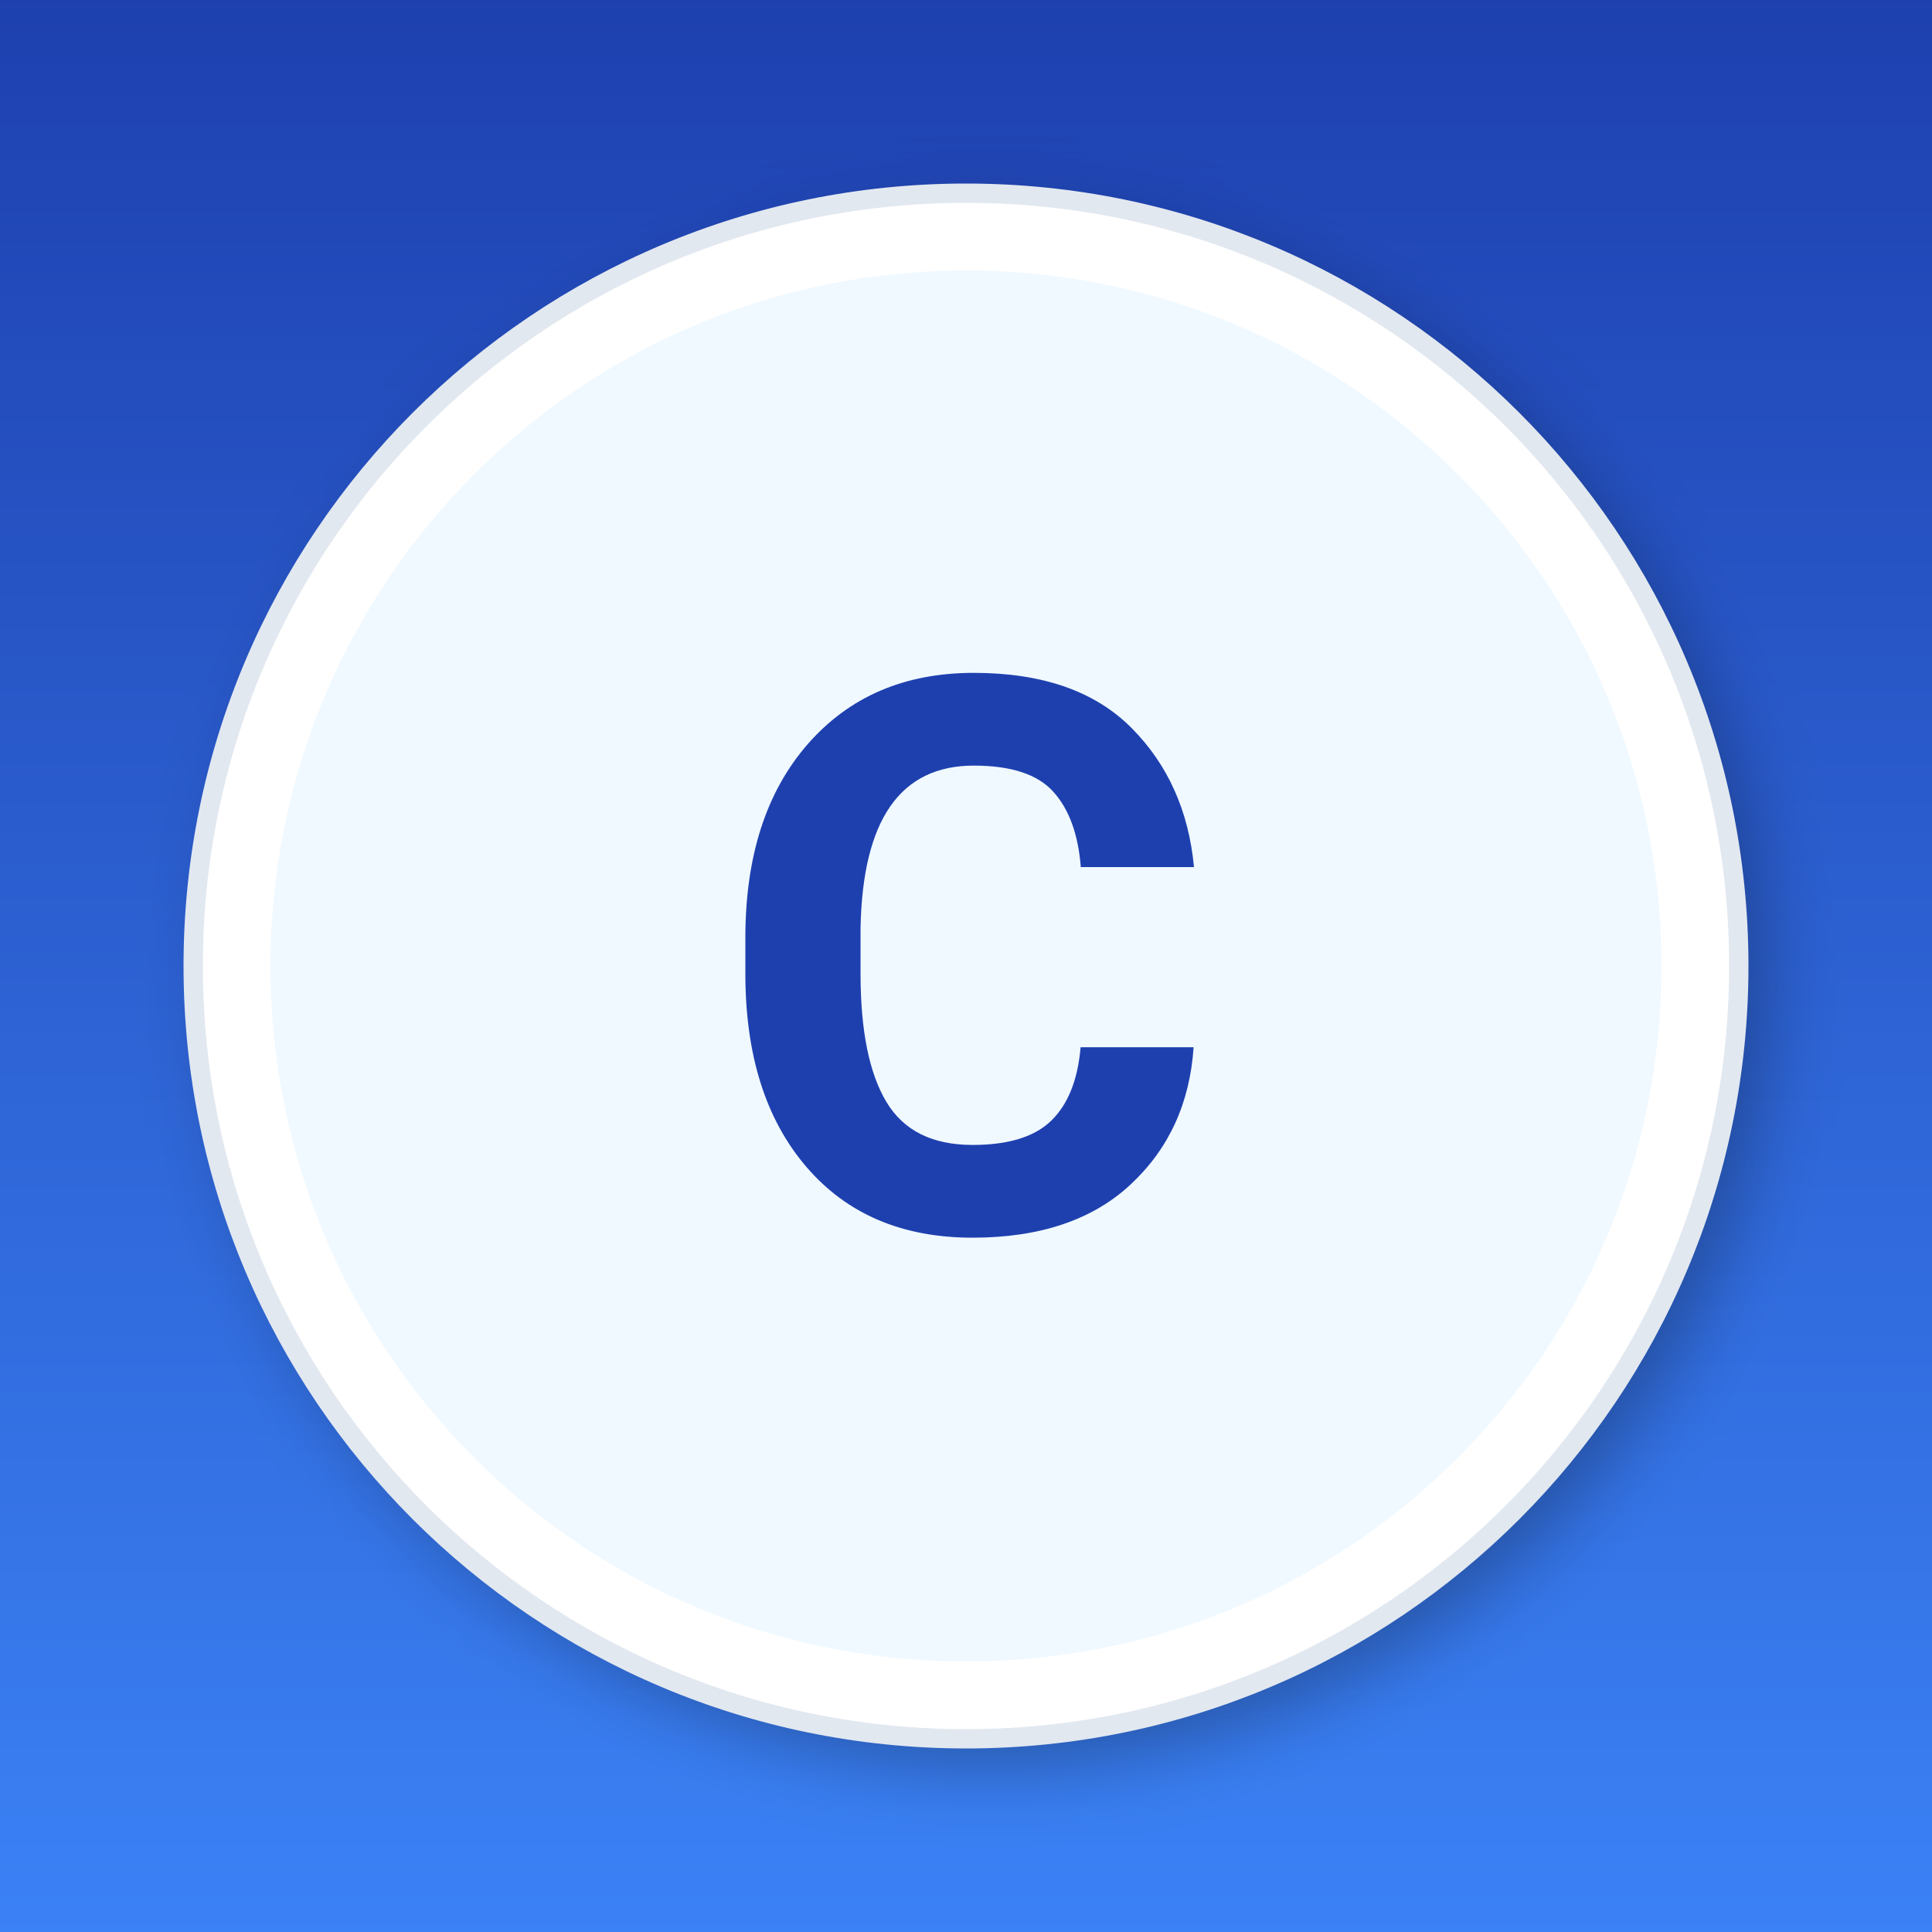
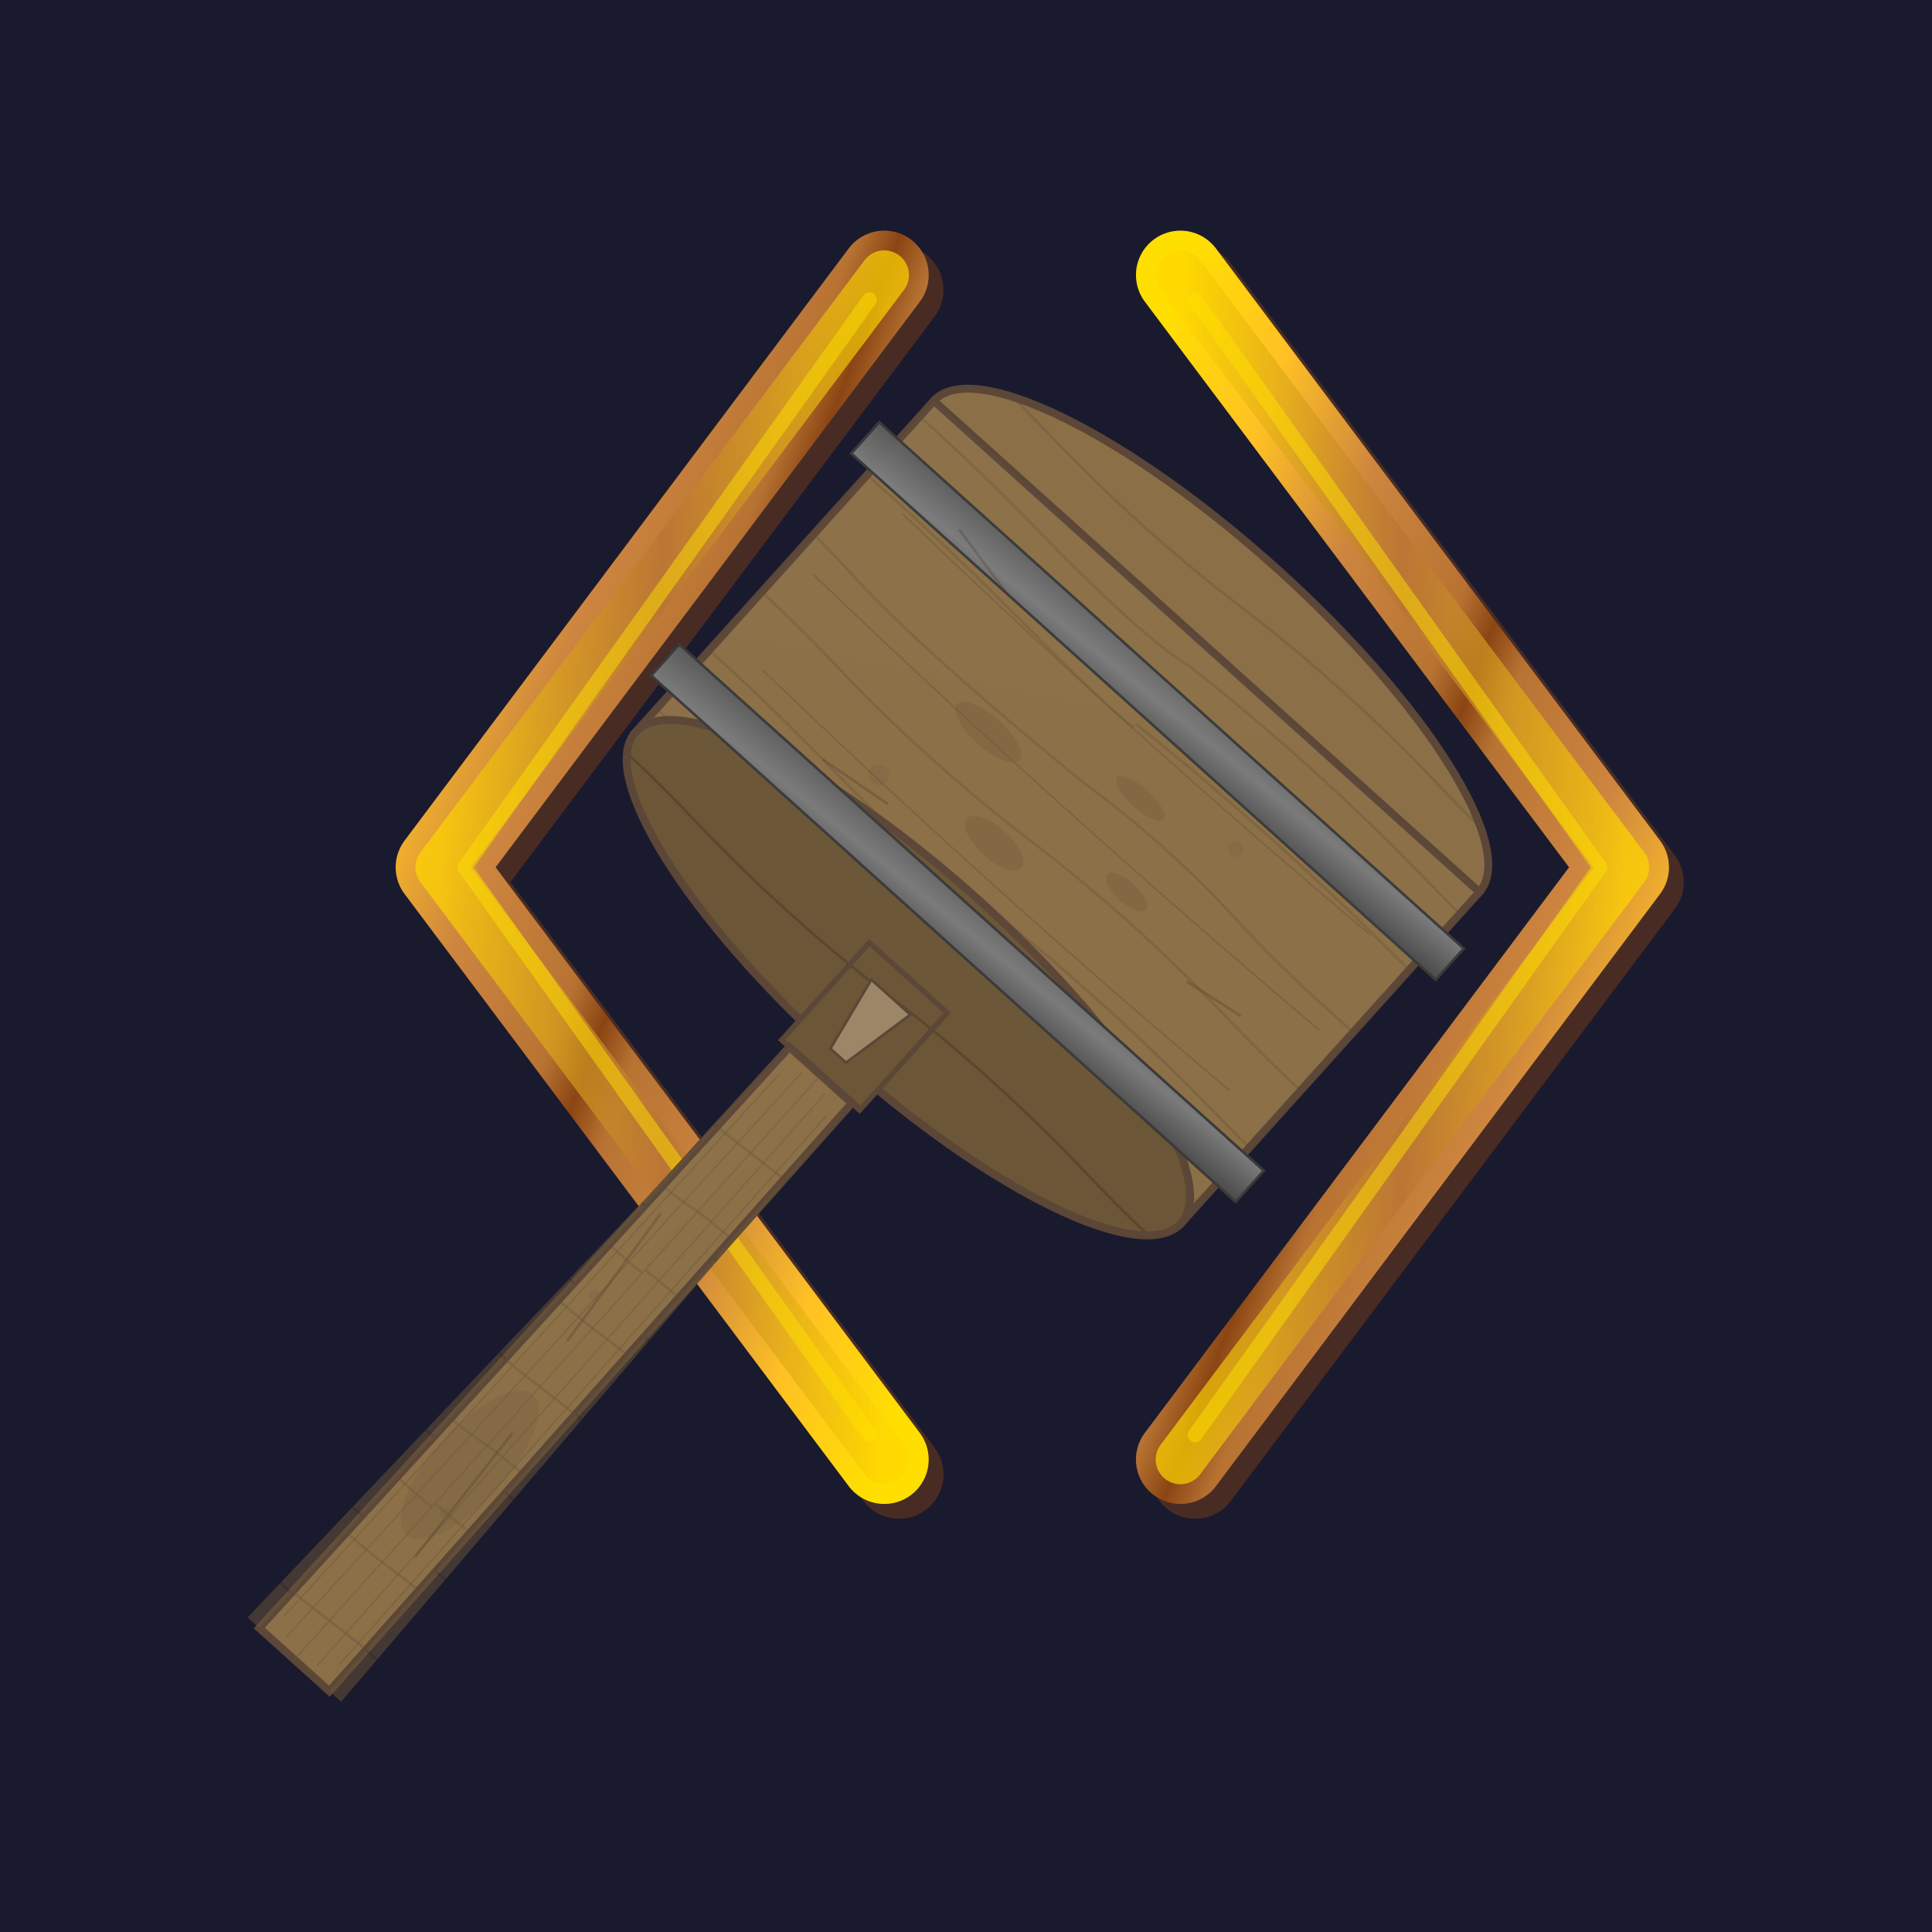
<svg xmlns="http://www.w3.org/2000/svg" width="152" height="152" viewBox="0 0 152 152">
-   <defs>
-     <linearGradient id="bgGradient" x1="0%" y1="0%" x2="0%" y2="100%">
-       <stop offset="0%" style="stop-color:#1e40af;stop-opacity:1" />
-       <stop offset="100%" style="stop-color:#3b82f6;stop-opacity:1" />
-     </linearGradient>
-     <filter id="shadow" x="-50%" y="-50%" width="200%" height="200%">
-       <feDropShadow dx="2" dy="2" stdDeviation="3" flood-opacity="0.3" />
-     </filter>
-   </defs>
-   <rect width="152" height="152" fill="url(#bgGradient)" />
-   <circle cx="76" cy="76" r="60.8" fill="white" filter="url(#shadow)" />
-   <circle cx="76" cy="76" r="54.72" fill="#f0f9ff" />
-   <text x="76" y="76" font-family="-apple-system, BlinkMacSystemFont, 'Segoe UI', Roboto, sans-serif" font-size="60.8" font-weight="bold" fill="#1e40af" text-anchor="middle" dominant-baseline="central">C</text>
-   <circle cx="76" cy="76" r="60.8" fill="none" stroke="#e2e8f0" stroke-width="1.52" />
+   <rect width="152" height="152" fill="#1a1a2e" />
+   <svg x="18" y="18" width="116" height="116" viewBox="128.5 152.5 233.5 239" preserveAspectRatio="xMidYMid meet">
+     <defs>
+       <pattern id="oakGrain" x="0" y="0" width="100" height="200" patternUnits="userSpaceOnUse">
+         <rect width="100" height="200" fill="#8B6F47" />
+         <path d="M0,10 Q25,8 50,10 T100,10" stroke="#6B5637" stroke-width="0.5" fill="none" opacity="0.4" />
+         <path d="M0,25 Q30,23 60,25 T100,25" stroke="#6B5637" stroke-width="0.5" fill="none" opacity="0.4" />
+         <path d="M0,40 Q35,38 70,40 T100,40" stroke="#6B5637" stroke-width="0.5" fill="none" opacity="0.4" />
+         <path d="M0,55 Q20,53 40,55 T100,55" stroke="#6B5637" stroke-width="0.5" fill="none" opacity="0.4" />
+         <path d="M0,70 Q25,68 50,70 T100,70" stroke="#6B5637" stroke-width="0.5" fill="none" opacity="0.4" />
+         <path d="M0,85 Q30,83 60,85 T100,85" stroke="#6B5637" stroke-width="0.5" fill="none" opacity="0.4" />
+         <path d="M0,100 Q35,98 70,100 T100,100" stroke="#6B5637" stroke-width="0.5" fill="none" opacity="0.4" />
+         <path d="M0,115 Q20,113 40,115 T100,115" stroke="#6B5637" stroke-width="0.5" fill="none" opacity="0.4" />
+         <path d="M0,130 Q25,128 50,130 T100,130" stroke="#6B5637" stroke-width="0.5" fill="none" opacity="0.4" />
+         <path d="M0,145 Q30,143 60,145 T100,145" stroke="#6B5637" stroke-width="0.5" fill="none" opacity="0.4" />
+         <path d="M0,160 Q35,158 70,160 T100,160" stroke="#6B5637" stroke-width="0.5" fill="none" opacity="0.4" />
+         <path d="M0,175 Q20,173 40,175 T100,175" stroke="#6B5637" stroke-width="0.5" fill="none" opacity="0.4" />
+         <path d="M0,190 Q25,188 50,190 T100,190" stroke="#6B5637" stroke-width="0.5" fill="none" opacity="0.4" />
+       </pattern>
+       <pattern id="oakGrainDark" x="0" y="0" width="100" height="200" patternUnits="userSpaceOnUse">
+         <rect width="100" height="200" fill="#6B5637" />
+         <path d="M0,10 Q25,8 50,10 T100,10" stroke="#4B3627" stroke-width="0.5" fill="none" opacity="0.5" />
+         <path d="M0,30 Q30,28 60,30 T100,30" stroke="#4B3627" stroke-width="0.5" fill="none" opacity="0.5" />
+         <path d="M0,50 Q35,48 70,50 T100,50" stroke="#4B3627" stroke-width="0.5" fill="none" opacity="0.5" />
+         <path d="M0,70 Q20,68 40,70 T100,70" stroke="#4B3627" stroke-width="0.5" fill="none" opacity="0.5" />
+         <path d="M0,90 Q25,88 50,90 T100,90" stroke="#4B3627" stroke-width="0.5" fill="none" opacity="0.5" />
+         <path d="M0,110 Q30,108 60,110 T100,110" stroke="#4B3627" stroke-width="0.5" fill="none" opacity="0.5" />
+         <path d="M0,130 Q35,128 70,130 T100,130" stroke="#4B3627" stroke-width="0.5" fill="none" opacity="0.5" />
+         <path d="M0,150 Q20,148 40,150 T100,150" stroke="#4B3627" stroke-width="0.5" fill="none" opacity="0.5" />
+         <path d="M0,170 Q25,168 50,170 T100,170" stroke="#4B3627" stroke-width="0.5" fill="none" opacity="0.5" />
+         <path d="M0,190 Q30,188 60,190 T100,190" stroke="#4B3627" stroke-width="0.5" fill="none" opacity="0.5" />
+       </pattern>
+       <linearGradient id="ironGradient" x1="0%" y1="0%" x2="100%" y2="100%">
+         <stop offset="0%" style="stop-color:#5A5A5A;stop-opacity:1" />
+         <stop offset="50%" style="stop-color:#7A7A7A;stop-opacity:1" />
+         <stop offset="100%" style="stop-color:#4A4A4A;stop-opacity:1" />
+       </linearGradient>
+       <linearGradient id="oilSheen" x1="0%" y1="0%" x2="100%" y2="100%">
+         <stop offset="0%" style="stop-color:#FFFFFF;stop-opacity:0.1" />
+         <stop offset="50%" style="stop-color:#FFFFFF;stop-opacity:0.05" />
+         <stop offset="100%" style="stop-color:#FFFFFF;stop-opacity:0" />
+       </linearGradient>
+       <linearGradient id="metalGradient" x1="0%" y1="0%" x2="100%" y2="100%">
+         <stop offset="0%" style="stop-color:#FFDF00;stop-opacity:1" />
+         <stop offset="15%" style="stop-color:#FFC125;stop-opacity:1" />
+         <stop offset="30%" style="stop-color:#CD853F;stop-opacity:1" />
+         <stop offset="45%" style="stop-color:#B87333;stop-opacity:1" />
+         <stop offset="50%" style="stop-color:#8B4513;stop-opacity:1" />
+         <stop offset="55%" style="stop-color:#B87333;stop-opacity:1" />
+         <stop offset="70%" style="stop-color:#CD853F;stop-opacity:1" />
+         <stop offset="85%" style="stop-color:#FFC125;stop-opacity:1" />
+         <stop offset="100%" style="stop-color:#FFDF00;stop-opacity:1" />
+       </linearGradient>
+       <linearGradient id="bracketGradient" x1="0%" y1="0%" x2="100%" y2="0%">
+         <stop offset="0%" style="stop-color:#FFD700;stop-opacity:1" />
+         <stop offset="50%" style="stop-color:#B87333;stop-opacity:1" />
+         <stop offset="100%" style="stop-color:#FFD700;stop-opacity:1" />
+       </linearGradient>
+     </defs>
+     <g transform="translate(256, 256) scale(0.8)">
+       <g transform="translate(-75, 0)">
+         <path d="M 45 -120 L -45 0 L 45 120" stroke="#8B4513" stroke-width="18" fill="none" stroke-linecap="round" stroke-linejoin="round" opacity="0.4" transform="translate(3, 3)" />
+         <path d="M 45 -120 L -45 0 L 45 120" stroke="url(#metalGradient)" stroke-width="18" fill="none" stroke-linecap="round" stroke-linejoin="round" />
+         <path d="M 45 -120 L -45 0 L 45 120" stroke="url(#bracketGradient)" stroke-width="10" fill="none" stroke-linecap="round" stroke-linejoin="round" opacity="0.7" />
+         <path d="M 42 -115 L -40 0 L 42 115" stroke="#FFDF00" stroke-width="3" fill="none" stroke-linecap="round" stroke-linejoin="round" opacity="0.5" />
+       </g>
+       <g transform="translate(75, 0)">
+         <path d="M -45 -120 L 45 0 L -45 120" stroke="#8B4513" stroke-width="18" fill="none" stroke-linecap="round" stroke-linejoin="round" opacity="0.4" transform="translate(3, 3)" />
+         <path d="M -45 -120 L 45 0 L -45 120" stroke="url(#metalGradient)" stroke-width="18" fill="none" stroke-linecap="round" stroke-linejoin="round" />
+         <path d="M -45 -120 L 45 0 L -45 120" stroke="url(#bracketGradient)" stroke-width="10" fill="none" stroke-linecap="round" stroke-linejoin="round" opacity="0.7" />
+         <path d="M -42 -115 L 40 0 L -42 115" stroke="#FFDF00" stroke-width="3" fill="none" stroke-linecap="round" stroke-linejoin="round" opacity="0.5" />
+       </g>
+     </g>
+     <g transform="translate(216, 296) rotate(42) scale(0.85)">
+       <g id="malletHead">
+         <ellipse cx="0" cy="-120" rx="70" ry="20" fill="url(#oakGrain)" stroke="#5B4637" stroke-width="1.5" />
+         <rect x="-70" y="-120" width="140" height="85" fill="url(#oakGrain)" stroke="#5B4637" stroke-width="1.5" />
+         <ellipse cx="0" cy="-35" rx="70" ry="20" fill="url(#oakGrainDark)" stroke="#5B4637" stroke-width="1.5" />
+         <rect x="-75" y="-110" width="150" height="8" fill="url(#ironGradient)" stroke="#3A3A3A" stroke-width="0.5" />
+         <rect x="-75" y="-53" width="150" height="8" fill="url(#ironGradient)" stroke="#3A3A3A" stroke-width="0.5" />
+         <ellipse cx="-20" cy="-80" rx="8" ry="3" fill="#6B5637" opacity="0.3" />
+         <ellipse cx="10" cy="-90" rx="6" ry="2" fill="#6B5637" opacity="0.3" />
+         <ellipse cx="-5" cy="-65" rx="7" ry="3" fill="#6B5637" opacity="0.3" />
+         <ellipse cx="20" cy="-75" rx="5" ry="2" fill="#6B5637" opacity="0.3" />
+         <path d="M-60,-100 Q0,-98 60,-100" stroke="#6B5637" stroke-width="0.3" fill="none" opacity="0.5" />
+         <path d="M-65,-80 Q0,-78 65,-80" stroke="#6B5637" stroke-width="0.3" fill="none" opacity="0.5" />
+         <path d="M-60,-60 Q0,-58 60,-60" stroke="#6B5637" stroke-width="0.3" fill="none" opacity="0.5" />
+       </g>
+       <g id="handle">
+         <rect x="-10" y="-35" width="20" height="25" fill="url(#oakGrainDark)" stroke="#5B4637" stroke-width="1" />
+         <path d="M-8,-10 L-9,140 L9,140 L8,-10 Z" fill="url(#oakGrain)" stroke="#5B4637" stroke-width="1.5" />
+         <path d="M-8,-10 Q-10,65 -12,140 L-9,140 Z" fill="url(#oakGrainDark)" opacity="0.5" />
+         <path d="M8,-10 Q10,65 12,140 L9,140 Z" fill="url(#oakGrainDark)" opacity="0.5" />
+         <ellipse cx="0" cy="90" rx="7" ry="18" fill="#6B5637" opacity="0.2" />
+         <line x1="-6" y1="-5" x2="-7" y2="135" stroke="#6B5637" stroke-width="0.3" opacity="0.4" />
+         <line x1="-3" y1="-8" x2="-4" y2="138" stroke="#6B5637" stroke-width="0.3" opacity="0.4" />
+         <line x1="0" y1="-10" x2="0" y2="140" stroke="#6B5637" stroke-width="0.3" opacity="0.4" />
+         <line x1="3" y1="-8" x2="4" y2="138" stroke="#6B5637" stroke-width="0.3" opacity="0.4" />
+         <line x1="6" y1="-5" x2="7" y2="135" stroke="#6B5637" stroke-width="0.3" opacity="0.4" />
+         <path d="M-5,-30 L-2,-15 L2,-15 L5,-30 Z" fill="#9B8667" stroke="#5B4637" stroke-width="0.5" />
+       </g>
+       <g id="aging" opacity="0.3">
+         <line x1="-50" y1="-105" x2="-35" y2="-102" stroke="#4B3627" stroke-width="0.5" />
+         <line x1="40" y1="-70" x2="52" y2="-72" stroke="#4B3627" stroke-width="0.5" />
+         <line x1="-40" y1="-55" x2="-25" y2="-57" stroke="#4B3627" stroke-width="0.5" />
+         <line x1="-5" y1="30" x2="-2" y2="60" stroke="#4B3627" stroke-width="0.5" />
+         <line x1="2" y1="80" x2="4" y2="110" stroke="#4B3627" stroke-width="0.5" />
+         <circle cx="-30" cy="-60" r="2" fill="#5B4637" opacity="0.4" />
+         <circle cx="30" cy="-95" r="1.5" fill="#5B4637" opacity="0.4" />
+         <circle cx="-4" cy="50" r="1" fill="#5B4637" opacity="0.4" />
+         <circle cx="3" cy="100" r="1.2" fill="#5B4637" opacity="0.4" />
+       </g>
+       <g id="sheen" opacity="0.15">
+         <rect x="-70" y="-120" width="140" height="85" fill="url(#oilSheen)" />
+         <path d="M-8,-10 L-9,140 L9,140 L8,-10 Z" fill="url(#oilSheen)" />
+       </g>
+     </g>
+   </svg>
</svg>
